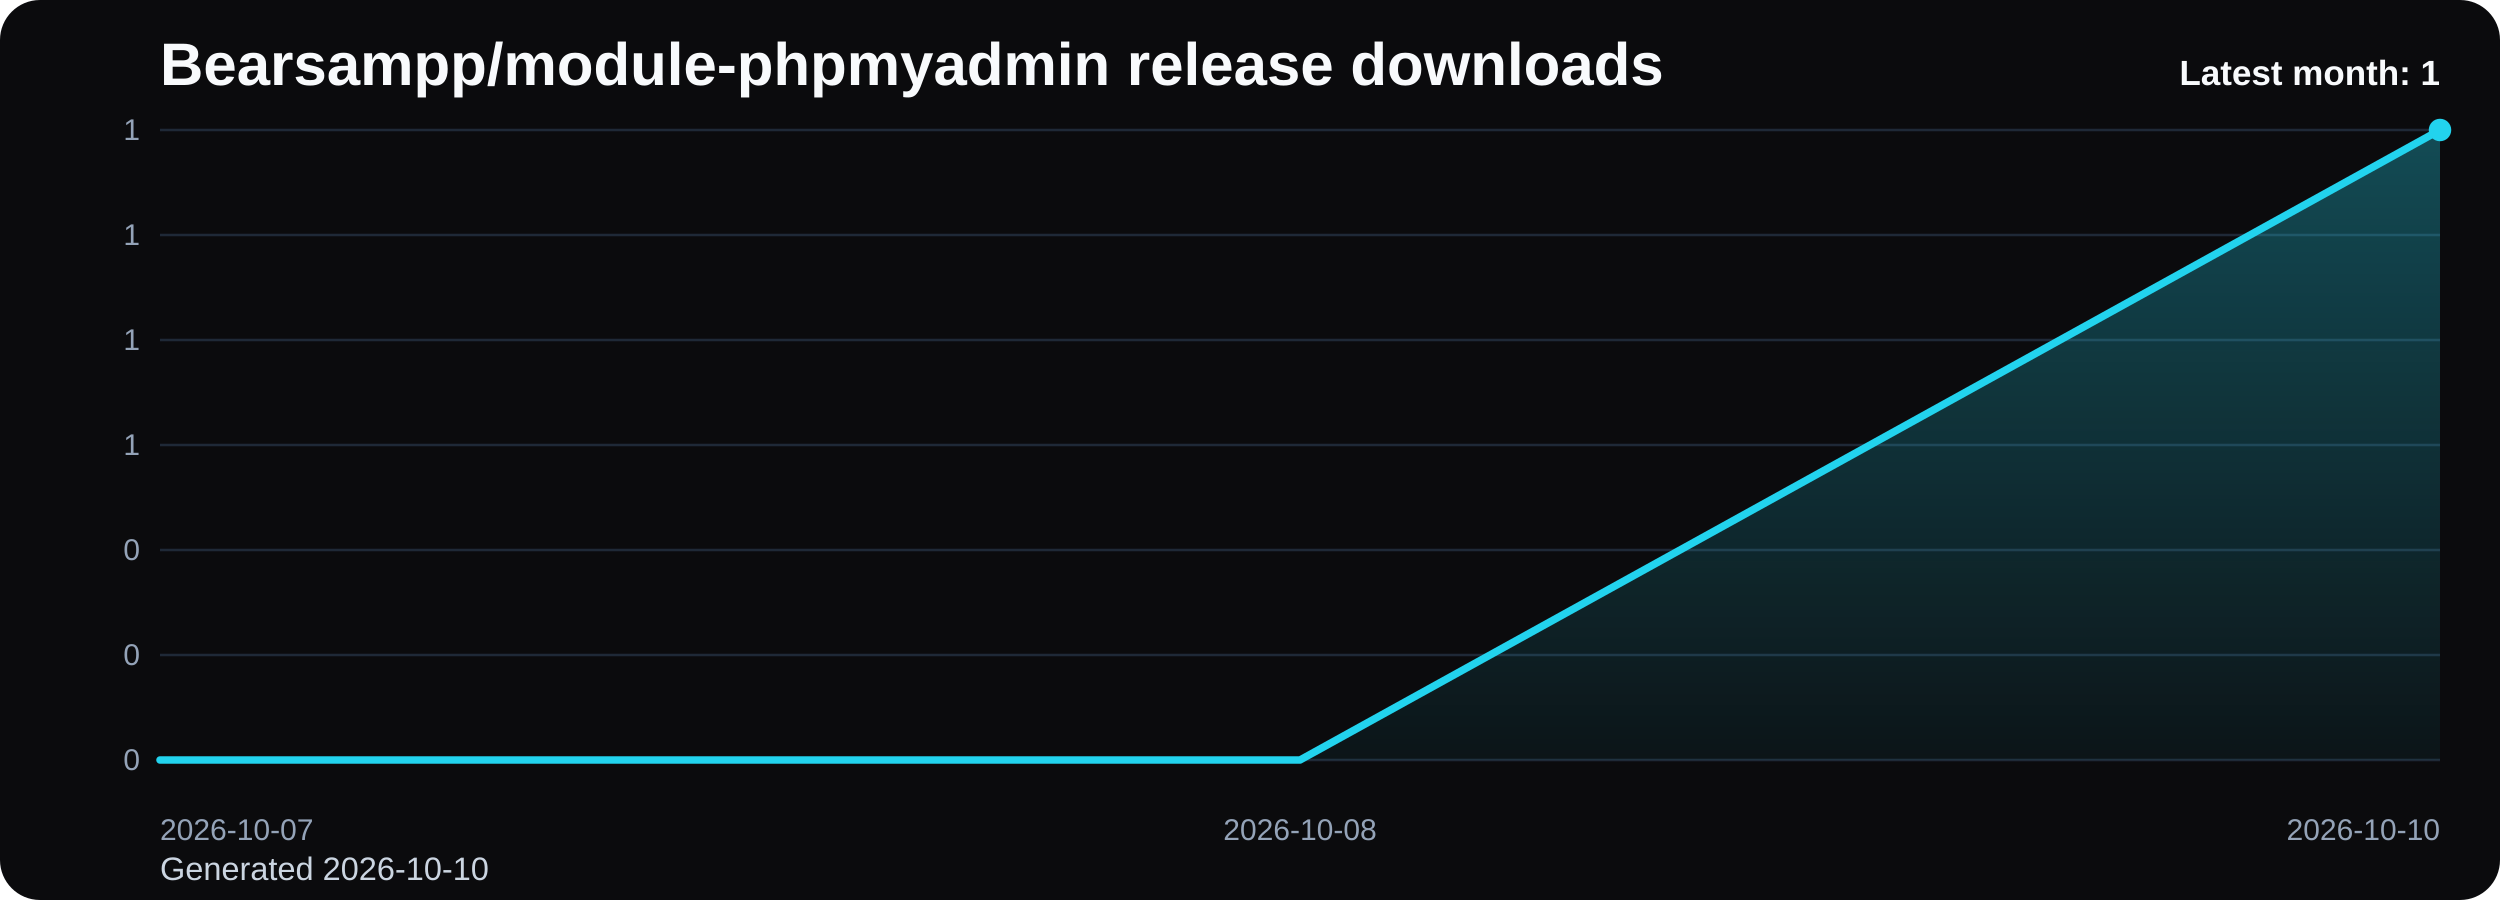
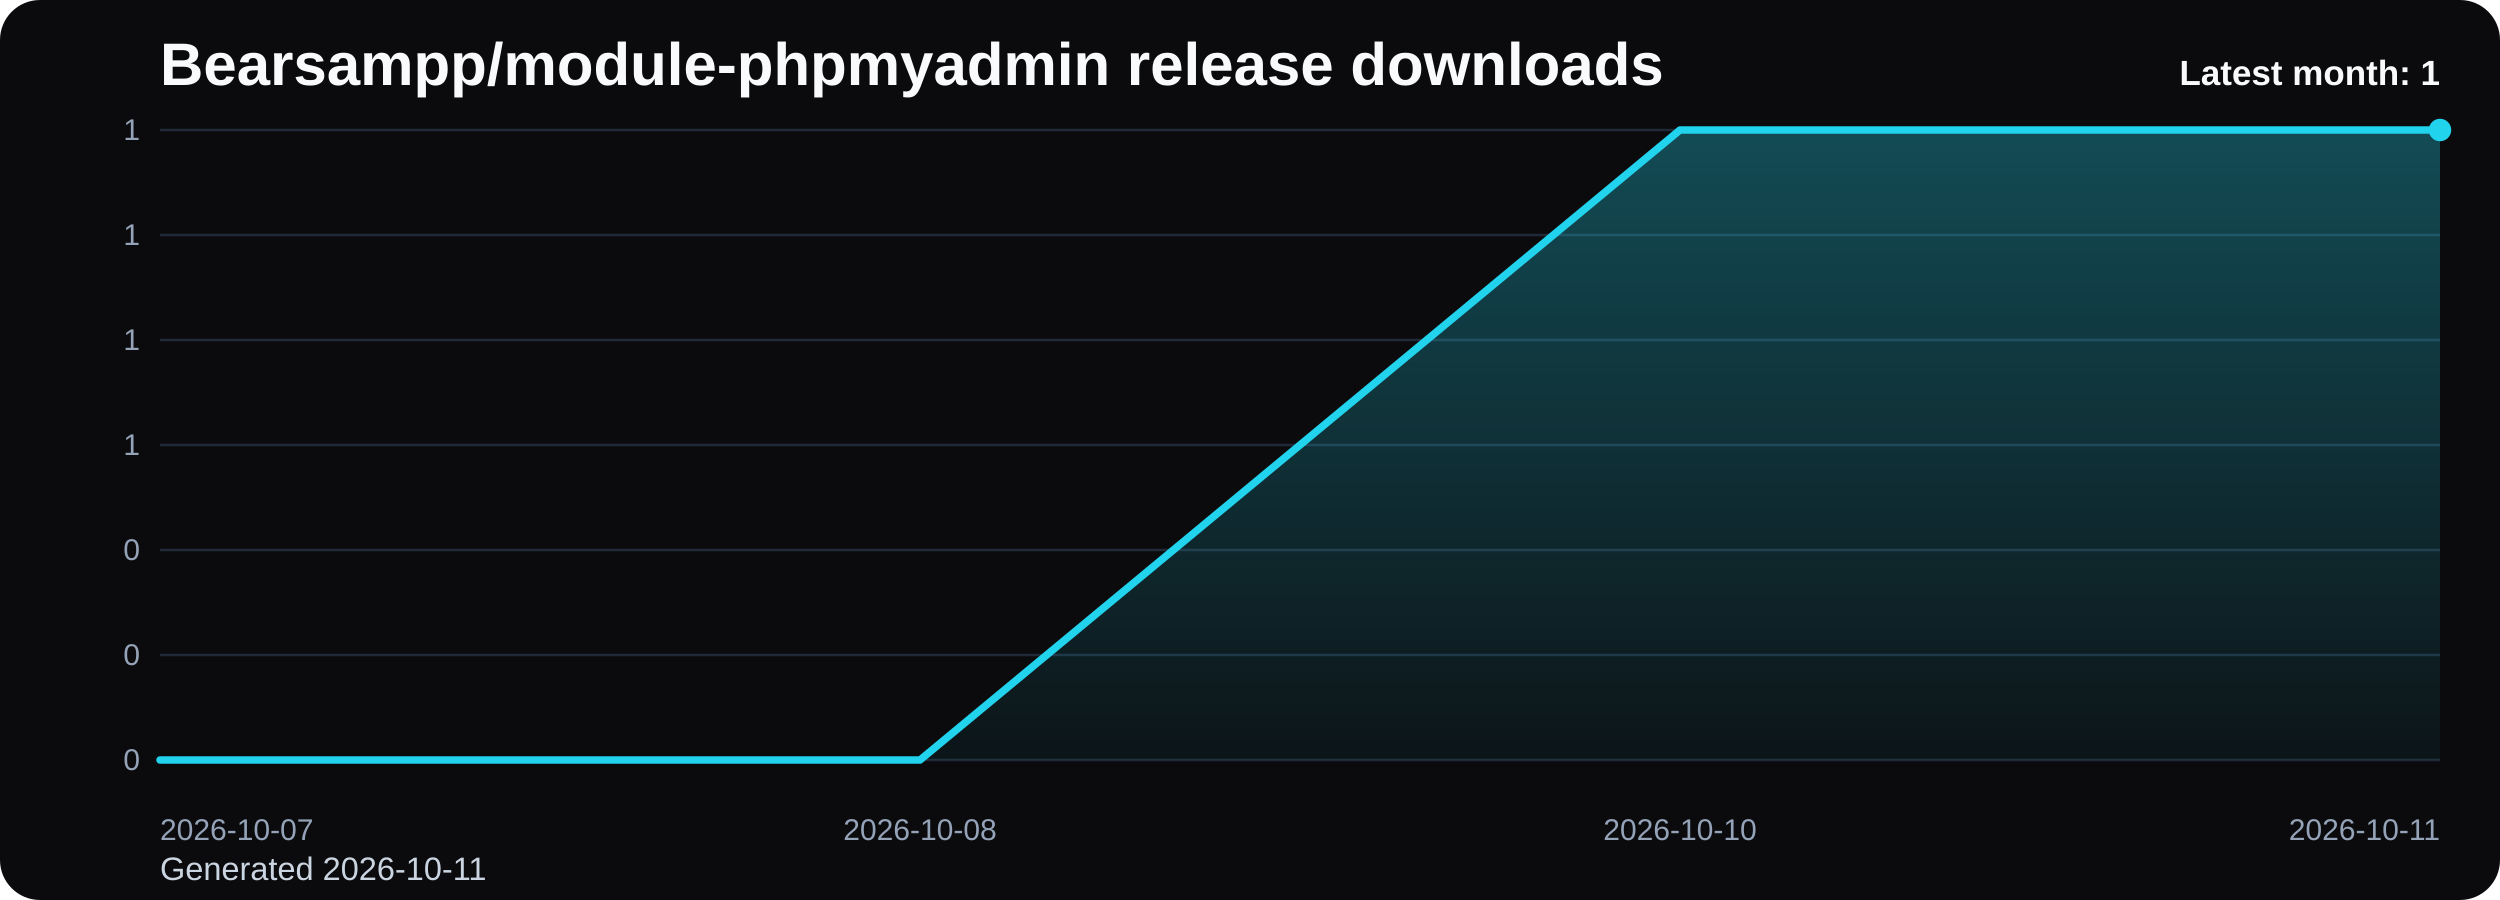
<svg xmlns="http://www.w3.org/2000/svg" viewBox="0 0 1000 360" role="img" aria-label="Bearsampp/module-phpmyadmin release downloads chart">
  <defs>
    <linearGradient id="fill-monthly-black" x1="0" y1="0" x2="0" y2="1">
      <stop offset="0%" stop-color="#22d3ee" stop-opacity="0.32" />
      <stop offset="100%" stop-color="#22d3ee" stop-opacity="0.05" />
    </linearGradient>
    <style>
      .bg { fill: #0b0b0d; }
      .title { font: 700 24px Arial, sans-serif; fill: #f8fafc; }
      .sub { font: 400 13px Arial, sans-serif; fill: #cbd5e1; }
      .grid { stroke: #1f2937; stroke-width: 1; }
      .axis { font: 400 12px Arial, sans-serif; fill: #94a3b8; }
      .line { fill: none; stroke: #22d3ee; stroke-width: 3; stroke-linecap: round; stroke-linejoin: round; }
      .dot { fill: #22d3ee; }
      .value { font: 600 11px Arial, sans-serif; fill: #cbd5e1; }
      .latest { font: 700 14px Arial, sans-serif; fill: #f8fafc; }
    </style>
  </defs>
  <rect class="bg" x="0" y="0" width="1000" height="360" rx="16" />
  <text class="title" x="64" y="34">Bearsampp/module-phpmyadmin release downloads</text>
-   <text class="sub" x="64" y="352">Generated 2026-10-10</text>
+   <text class="sub" x="64" y="352">Generated 2026-10-11</text>
  <line x1="64" y1="52.00" x2="976" y2="52.00" class="grid" />
  <text x="56" y="56.00" text-anchor="end" class="axis">1</text>
  <line x1="64" y1="94.00" x2="976" y2="94.00" class="grid" />
  <text x="56" y="98.00" text-anchor="end" class="axis">1</text>
  <line x1="64" y1="136.00" x2="976" y2="136.00" class="grid" />
  <text x="56" y="140.00" text-anchor="end" class="axis">1</text>
  <line x1="64" y1="178.00" x2="976" y2="178.00" class="grid" />
  <text x="56" y="182.00" text-anchor="end" class="axis">1</text>
  <line x1="64" y1="220.00" x2="976" y2="220.00" class="grid" />
  <text x="56" y="224.00" text-anchor="end" class="axis">0</text>
  <line x1="64" y1="262.00" x2="976" y2="262.00" class="grid" />
  <text x="56" y="266.00" text-anchor="end" class="axis">0</text>
  <line x1="64" y1="304.00" x2="976" y2="304.00" class="grid" />
  <text x="56" y="308.00" text-anchor="end" class="axis">0</text>
-   <path d="M 64.00 304 L 64.00 304.00 L 520.00 304.00 L 976.00 52.00 L 976.00 304 Z" fill="url(#fill-monthly-black)" />
-   <polyline class="line" points="64.00,304.00 520.00,304.00 976.00,52.00" />
+   <path d="M 64.00 304 L 64.00 304.00 L 368.00 304.00 L 672.00 52.00 L 976.00 52.00 L 976.00 304 Z" fill="url(#fill-monthly-black)" />
+   <polyline class="line" points="64.00,304.00 368.00,304.00 672.00,52.00 976.00,52.00" />
  <circle class="dot" cx="976.00" cy="52.00" r="4.5" />
  <text class="axis" x="64.00" y="336" text-anchor="start">2026-10-07</text>
-   <text class="axis" x="520.00" y="336" text-anchor="middle">2026-10-08</text>
-   <text class="axis" x="976.00" y="336" text-anchor="end">2026-10-10</text>
+   <text class="axis" x="368.00" y="336" text-anchor="middle">2026-10-08</text>
+   <text class="axis" x="672.00" y="336" text-anchor="middle">2026-10-10</text>
+   <text class="axis" x="976.00" y="336" text-anchor="end">2026-10-11</text>
  <text class="latest" x="976" y="34" text-anchor="end">Latest month: 1</text>
</svg>
